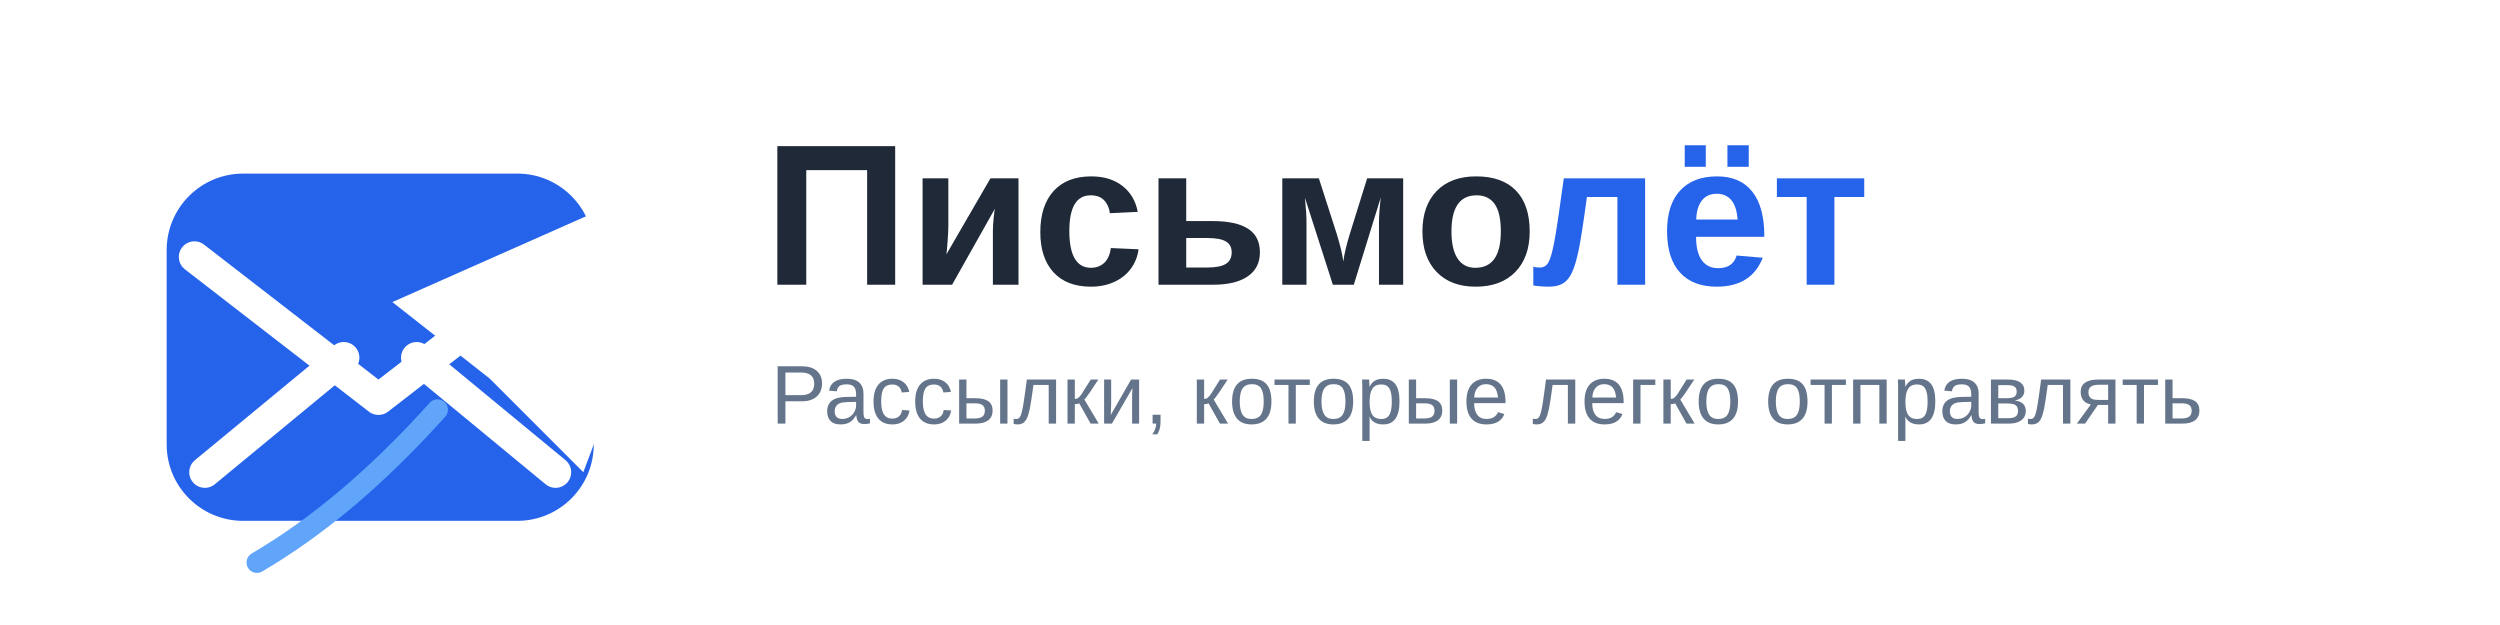
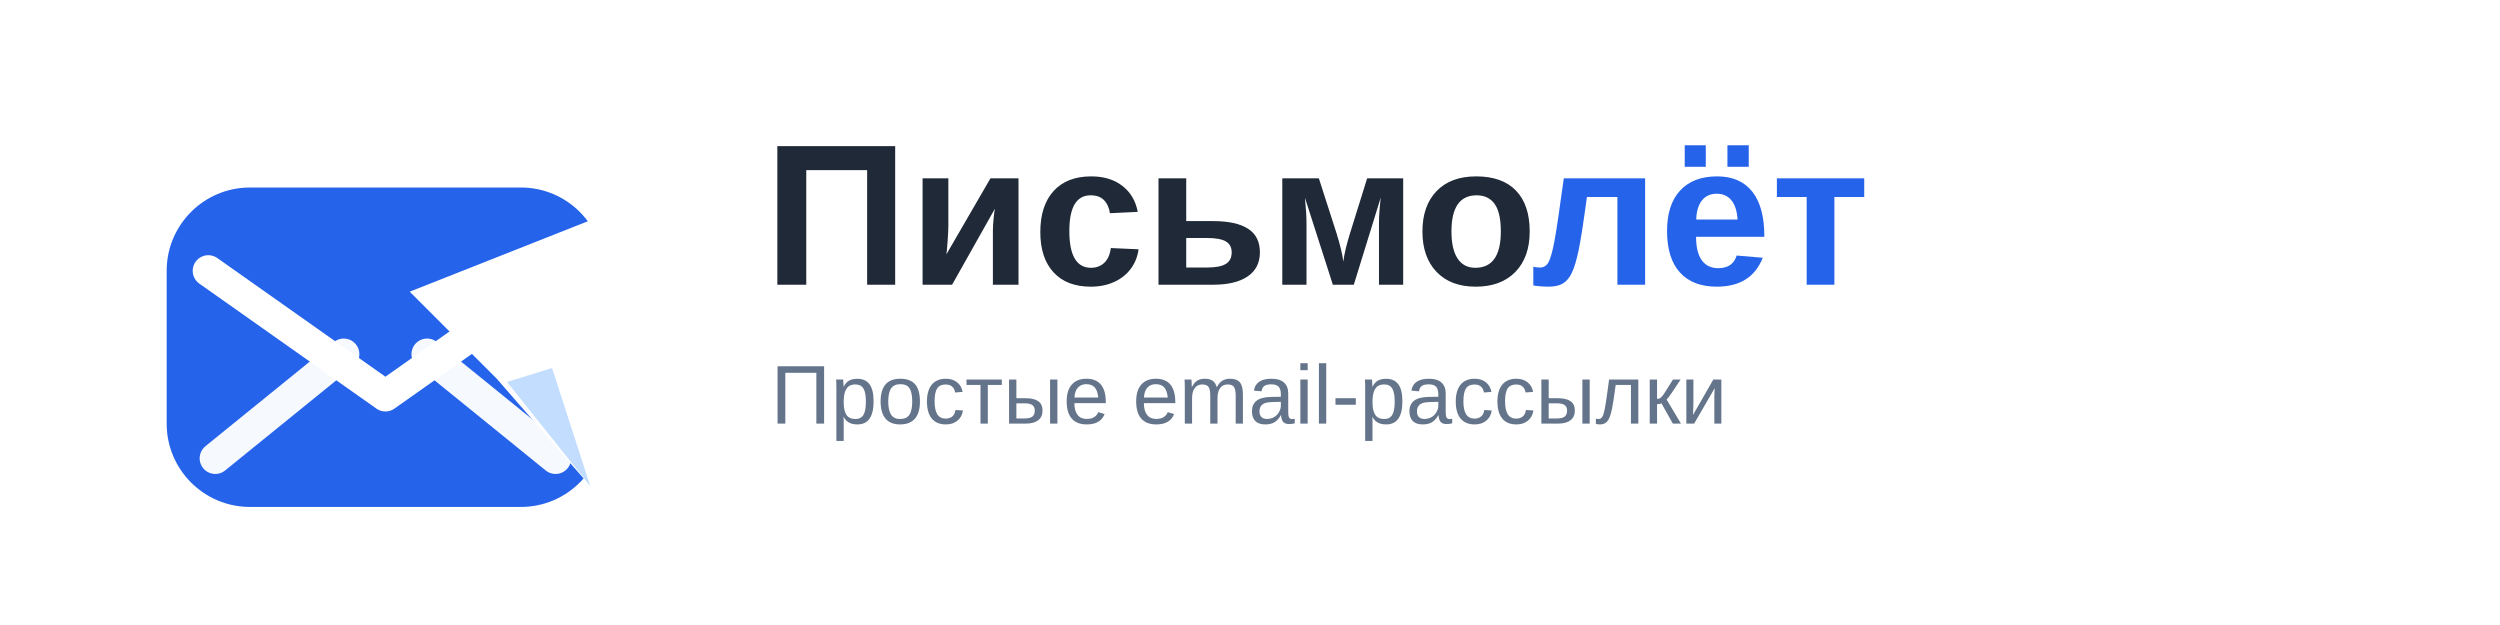
- <svg xmlns="http://www.w3.org/2000/svg" width="720" height="180" viewBox="0 0 720 180">
+ <svg xmlns="http://www.w3.org/2000/svg" width="720" height="180" viewBox="0 0 720 180" role="img" aria-label="Письмолёт">
  <rect width="720" height="180" fill="#ffffff" />
-   <g transform="translate(38 40)">
-     <rect x="10" y="10" width="123" height="100" rx="22" fill="#2563EB" />
-     <path d="M18 34L71 75L124 34" stroke="#ffffff" stroke-width="9" stroke-linecap="round" stroke-linejoin="round" fill="none" />
-     <path d="M21 96L61 63" stroke="#ffffff" stroke-width="9" stroke-linecap="round" fill="none" />
-     <path d="M122 96L82 63" stroke="#ffffff" stroke-width="9" stroke-linecap="round" fill="none" />
-     <path d="M75 47L163 8L130 96L103 69L75 47Z" fill="#ffffff" />
-     <path d="M36 122C53 112 70 98 88 78" stroke="#60A5FA" stroke-width="6" stroke-linecap="round" fill="none" />
+   <g transform="translate(38 36)">
+     <rect x="10" y="18" width="126" height="92" rx="24" fill="#2563EB" />
+     <path d="M22 42L73 78L124 42" stroke="#ffffff" stroke-width="9" stroke-linecap="round" stroke-linejoin="round" fill="none" />
+     <path d="M24 96L61 66" stroke="#ffffff" stroke-width="9" stroke-linecap="round" fill="none" opacity=".96" />
+     <path d="M122 96L85 66" stroke="#ffffff" stroke-width="9" stroke-linecap="round" fill="none" opacity=".96" />
+     <path d="M80 48L166 14L132 104L105 73L80 48Z" fill="#ffffff" />
+     <path d="M108 74L132 104L121 70" fill="#BFDBFE" opacity=".95" />
  </g>
  <text x="220" y="82" fill="#1F2937" font-family="Arial, sans-serif" font-size="58" font-weight="800">Письмо</text>
  <text x="441" y="82" fill="#2563EB" font-family="Arial, sans-serif" font-size="58" font-weight="800">лёт</text>
-   <text x="222" y="122" fill="#64748B" font-family="Arial, sans-serif" font-size="24">Рассылки, которые легко отправлять</text>
+   <text x="222" y="122" fill="#64748B" font-family="Arial, sans-serif" font-size="24">Простые email-рассылки</text>
</svg>
